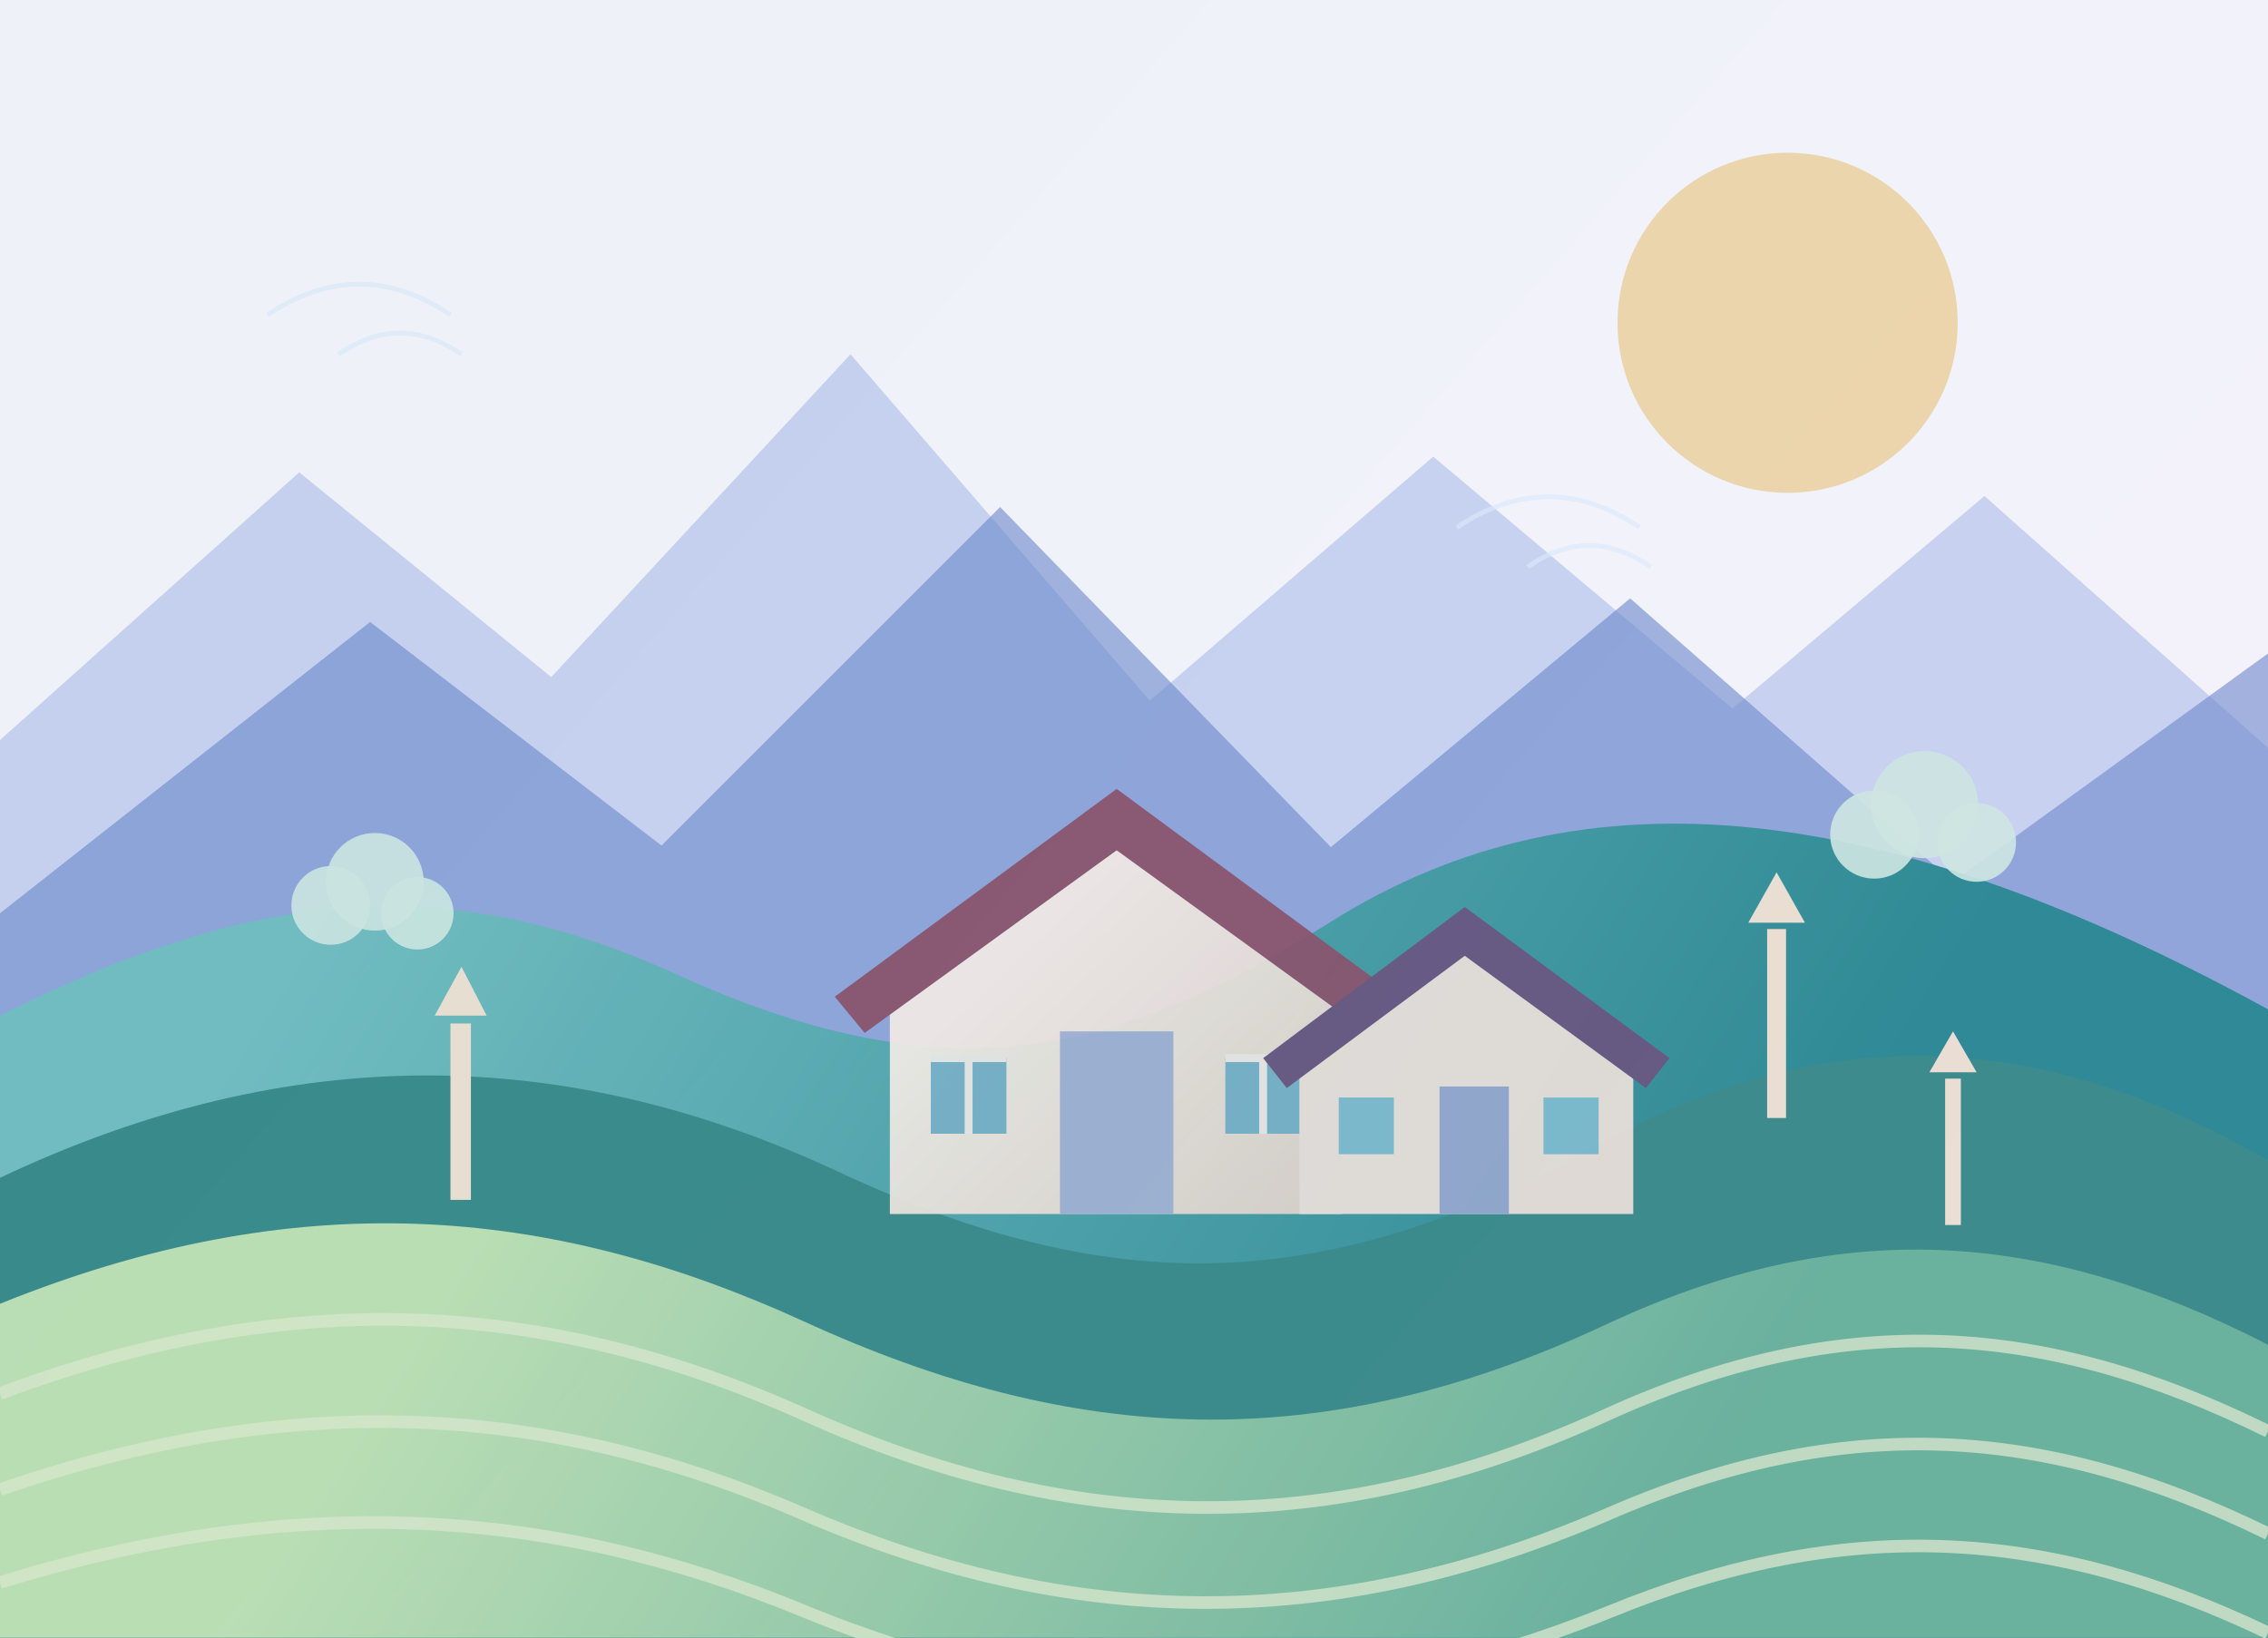
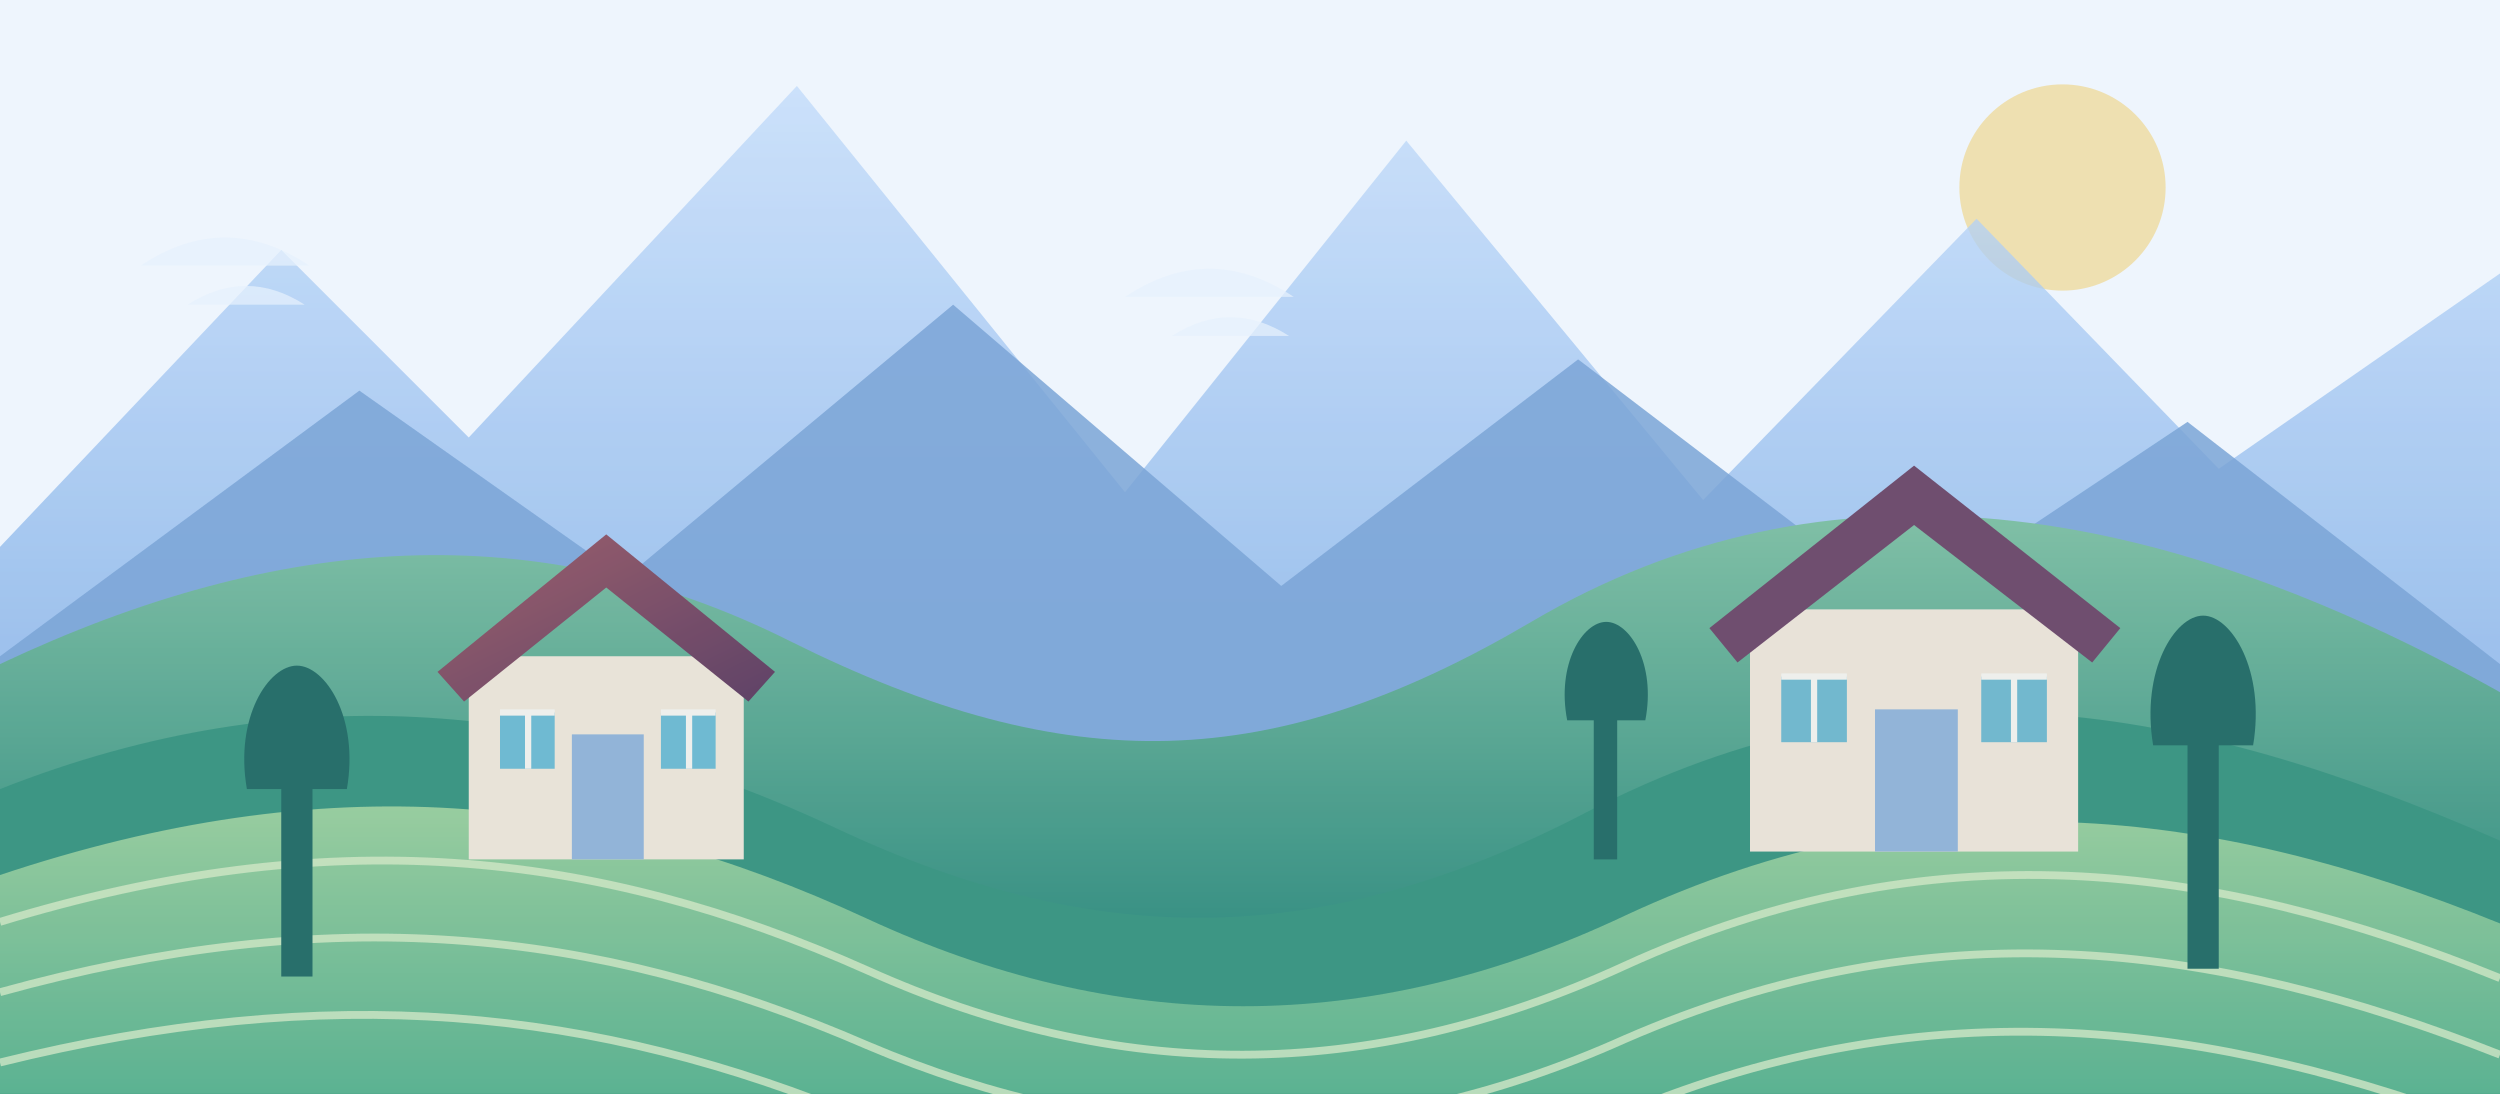
- <svg xmlns="http://www.w3.org/2000/svg" viewBox="0 0 1440 1040" fill="none">
+ <svg xmlns="http://www.w3.org/2000/svg" viewBox="0 0 1600 700" fill="none">
  <defs>
-     <linearGradient id="sky" x1="160" y1="0" x2="1260" y2="960" gradientUnits="userSpaceOnUse">
-       <stop stop-color="#214A9B" />
-       <stop offset=".52" stop-color="#4656B9" />
-       <stop offset="1" stop-color="#7654C8" />
+     <linearGradient id="mountains" x1="800" y1="0" x2="800" y2="410" gradientUnits="userSpaceOnUse">
+       <stop stop-color="#D8E9FF" />
+       <stop offset="1" stop-color="#8DB6E8" />
    </linearGradient>
-     <linearGradient id="hill" x1="240" y1="520" x2="1000" y2="1000" gradientUnits="userSpaceOnUse">
-       <stop stop-color="#76C5C2" />
-       <stop offset="1" stop-color="#2A8D91" />
+     <linearGradient id="hill" x1="800" y1="230" x2="800" y2="620" gradientUnits="userSpaceOnUse">
+       <stop stop-color="#A5D8AE" />
+       <stop offset="1" stop-color="#328D78" />
    </linearGradient>
-     <linearGradient id="field" x1="400" y1="620" x2="1040" y2="1020" gradientUnits="userSpaceOnUse">
-       <stop stop-color="#C4E9B4" />
-       <stop offset="1" stop-color="#69B89A" />
+     <linearGradient id="rice" x1="800" y1="390" x2="800" y2="700" gradientUnits="userSpaceOnUse">
+       <stop stop-color="#D4E9A5" />
+       <stop offset="1" stop-color="#62B78B" />
    </linearGradient>
-     <linearGradient id="house" x1="700" y1="550" x2="900" y2="760" gradientUnits="userSpaceOnUse">
-       <stop stop-color="#FFF7E8" />
-       <stop offset="1" stop-color="#E8D9C8" />
+     <linearGradient id="roof" x1="0" y1="0" x2="1" y2="1">
+       <stop stop-color="#A85E63" />
+       <stop offset="1" stop-color="#633D5C" />
    </linearGradient>
  </defs>
-   <circle cx="1135" cy="205" r="108" fill="#F9DDA2" fill-opacity=".9" />
-   <path d="M0 470 190 300l160 130 190-205 190 220 180-155 190 160 160-135 180 160v565H0V470Z" fill="#91A9E4" fill-opacity=".42" />
-   <path d="m0 580 235-185 185 142 215-215 210 216 190-158 205 180 200-145v625H0V580Z" fill="#6D8BCB" fill-opacity=".6" />
-   <path d="M0 645c170-86 292-89 430-26 165 75 273 56 414-33 163-103 357-76 596 55v399H0V645Z" fill="url(#hill)" />
-   <path d="M0 748c186-88 360-84 532-4 175 82 310 78 479-15 151-84 287-74 429 8v303H0V748Z" fill="#398F88" />
-   <path d="M0 828c188-76 348-63 510 11 172 79 329 87 510 2 148-69 276-61 420 13v186H0V828Z" fill="url(#field)" />
-   <g stroke="#E4F3CF" stroke-opacity=".75" stroke-width="8">
-     <path d="M0 885c184-69 347-60 510 13 170 77 334 81 509 1 151-69 279-60 421 10" />
-     <path d="M0 946c186-64 348-55 509 15 170 74 335 77 511 1 151-66 279-57 420 12" />
-     <path d="M0 1005c188-58 350-48 510 18 170 70 335 72 511 1 151-62 279-54 419 13" />
+   <circle cx="1320" cy="120" r="66" fill="#FFE7A9" opacity=".96" />
+   <path d="m0 350 180-190 120 120L510 55l210 260L900 90l190 230 175-180 155 160 180-125v525H0V350Z" fill="url(#mountains)" opacity=".76" />
+   <path d="m0 420 230-170 170 120 210-175 210 180 190-145 210 160 180-120 200 155v275H0V420Z" fill="#82A8D5" opacity=".85" />
+   <path d="M0 425c180-85 345-95 505-15 180 90 310 85 475-12 190-112 400-78 620 45v257H0V425Z" fill="url(#hill)" />
+   <path d="M0 505c190-75 365-55 535 25 170 80 315 76 480-10 200-104 385-70 585 18v162H0V505Z" fill="#3F987C" />
+   <g opacity=".96">
+     <path d="M0 560c210-70 380-53 555 28 160 74 320 76 485-2 195-91 375-70 560 5v109H0V560Z" fill="url(#rice)" />
+     <g stroke="#E5F2C5" stroke-width="5" opacity=".8">
+       <path d="M0 590c210-64 380-47 555 31 160 72 320 73 485-3 195-89 375-67 560 8" />
+       <path d="M0 635c210-58 380-42 555 34 160 68 320 70 485-4 195-85 375-63 560 10" />
+       <path d="M0 680c210-52 380-36 555 37 160 65 320 67 485-5 195-81 375-59 560 12" />
+     </g>
  </g>
-   <g opacity=".92">
-     <path d="m565 626 144-104 143 104v145H565V626Z" fill="url(#house)" />
-     <path d="m530 633 179-132 179 132-19 23-160-116-160 116-19-23Z" fill="#8E5365" />
-     <path d="M673 771V655h72v116" fill="#A9B8D5" />
-     <path d="M591 672h48v48h-48zM778 672h48v48h-48z" fill="#7CB7C9" />
-     <path d="M591 672h48M615 672v48M778 672h48M802 672v48" stroke="#F9F4E8" stroke-width="5" />
-     <path d="m825 666 105-78 107 78v105H825V666Z" fill="#F7EBDD" />
-     <path d="m802 672 128-96 130 96-15 19-115-84-113 84-15-19Z" fill="#6B557C" />
-     <path d="M914 771V690h44v81" fill="#9CAED0" />
-     <path d="M850 697h35v36h-35zM980 697h35v36h-35z" fill="#83C3D0" />
+   <g>
+     <path d="M300 420h176v130H300z" fill="#F8EBD7" />
+     <path d="m280 430 108-88 108 88-17 19-91-73-91 73-17-19Z" fill="url(#roof)" />
+     <path d="M366 550v-80h46v80" fill="#9BB9D7" />
+     <path d="M320 456h35v36h-35zM423 456h35v36h-35z" fill="#75BFD0" />
+     <path d="M320 456h35m-17-0v36m85-36h35m-17 0v36" stroke="#FFF9ED" stroke-width="4" />
+     <path d="M1120 390h210v155h-210z" fill="#F8EAD7" />
+     <path d="m1094 402 131-104 132 104-18 22-114-88-113 88-18-22Z" fill="#754A65" />
+     <path d="M1200 545v-91h53v91" fill="#9BB9D7" />
+     <path d="M1140 433h42v42h-42zM1268 433h42v42h-42z" fill="#78BDCC" />
+     <path d="M1140 433h42m-21 0v42m107-42h42m-21 0v42" stroke="#FFF9ED" stroke-width="4" />
  </g>
-   <g fill="#F5E9D5">
-     <path d="M286 650h13v112h-13zM276 645h33l-16-31-17 31Z" />
-     <path d="M1122 590h12v120h-12zM1110 586h36l-18-32-18 32Z" />
-     <path d="M1235 685h10v93h-10zM1225 681h30l-15-26-15 26Z" />
+   <g fill="#286E61">
+     <path d="M180 505h20v120h-20zM158 505c-8-46 14-79 32-79s40 33 32 79h-64Z" />
+     <path d="M1400 475h20v145h-20zM1378 477c-8-48 14-83 32-83s40 35 32 83h-64Z" />
+     <path d="M1020 460h15v90h-15zM1003 461c-7-36 10-63 25-63s32 27 25 63h-50Z" />
  </g>
-   <g fill="#D7F2E4" fill-opacity=".9">
-     <circle cx="210" cy="575" r="25" />
-     <circle cx="238" cy="560" r="31" />
-     <circle cx="265" cy="580" r="23" />
-     <circle cx="1190" cy="530" r="28" />
-     <circle cx="1222" cy="511" r="34" />
-     <circle cx="1255" cy="535" r="25" />
+   <g fill="#F7FBFF" opacity=".72">
+     <path d="M90 170c36-24 72-24 108 0M120 195c25-16 50-16 75 0" />
+     <path d="M720 190c36-24 72-24 108 0M750 215c25-16 50-16 75 0" />
  </g>
-   <g stroke="#E8F4FF" stroke-opacity=".65" stroke-width="3">
-     <path d="M170 200c38-26 78-26 116 0M215 225c26-18 52-18 78 0" />
-     <path d="M925 335c38-26 78-26 116 0M970 360c26-18 52-18 78 0" />
-   </g>
-   <path d="M0 0h1440v1040H0z" fill="url(#sky)" fill-opacity=".08" />
+   <path d="M0 0h1600v700H0z" fill="#317FE6" fill-opacity=".08" />
</svg>
